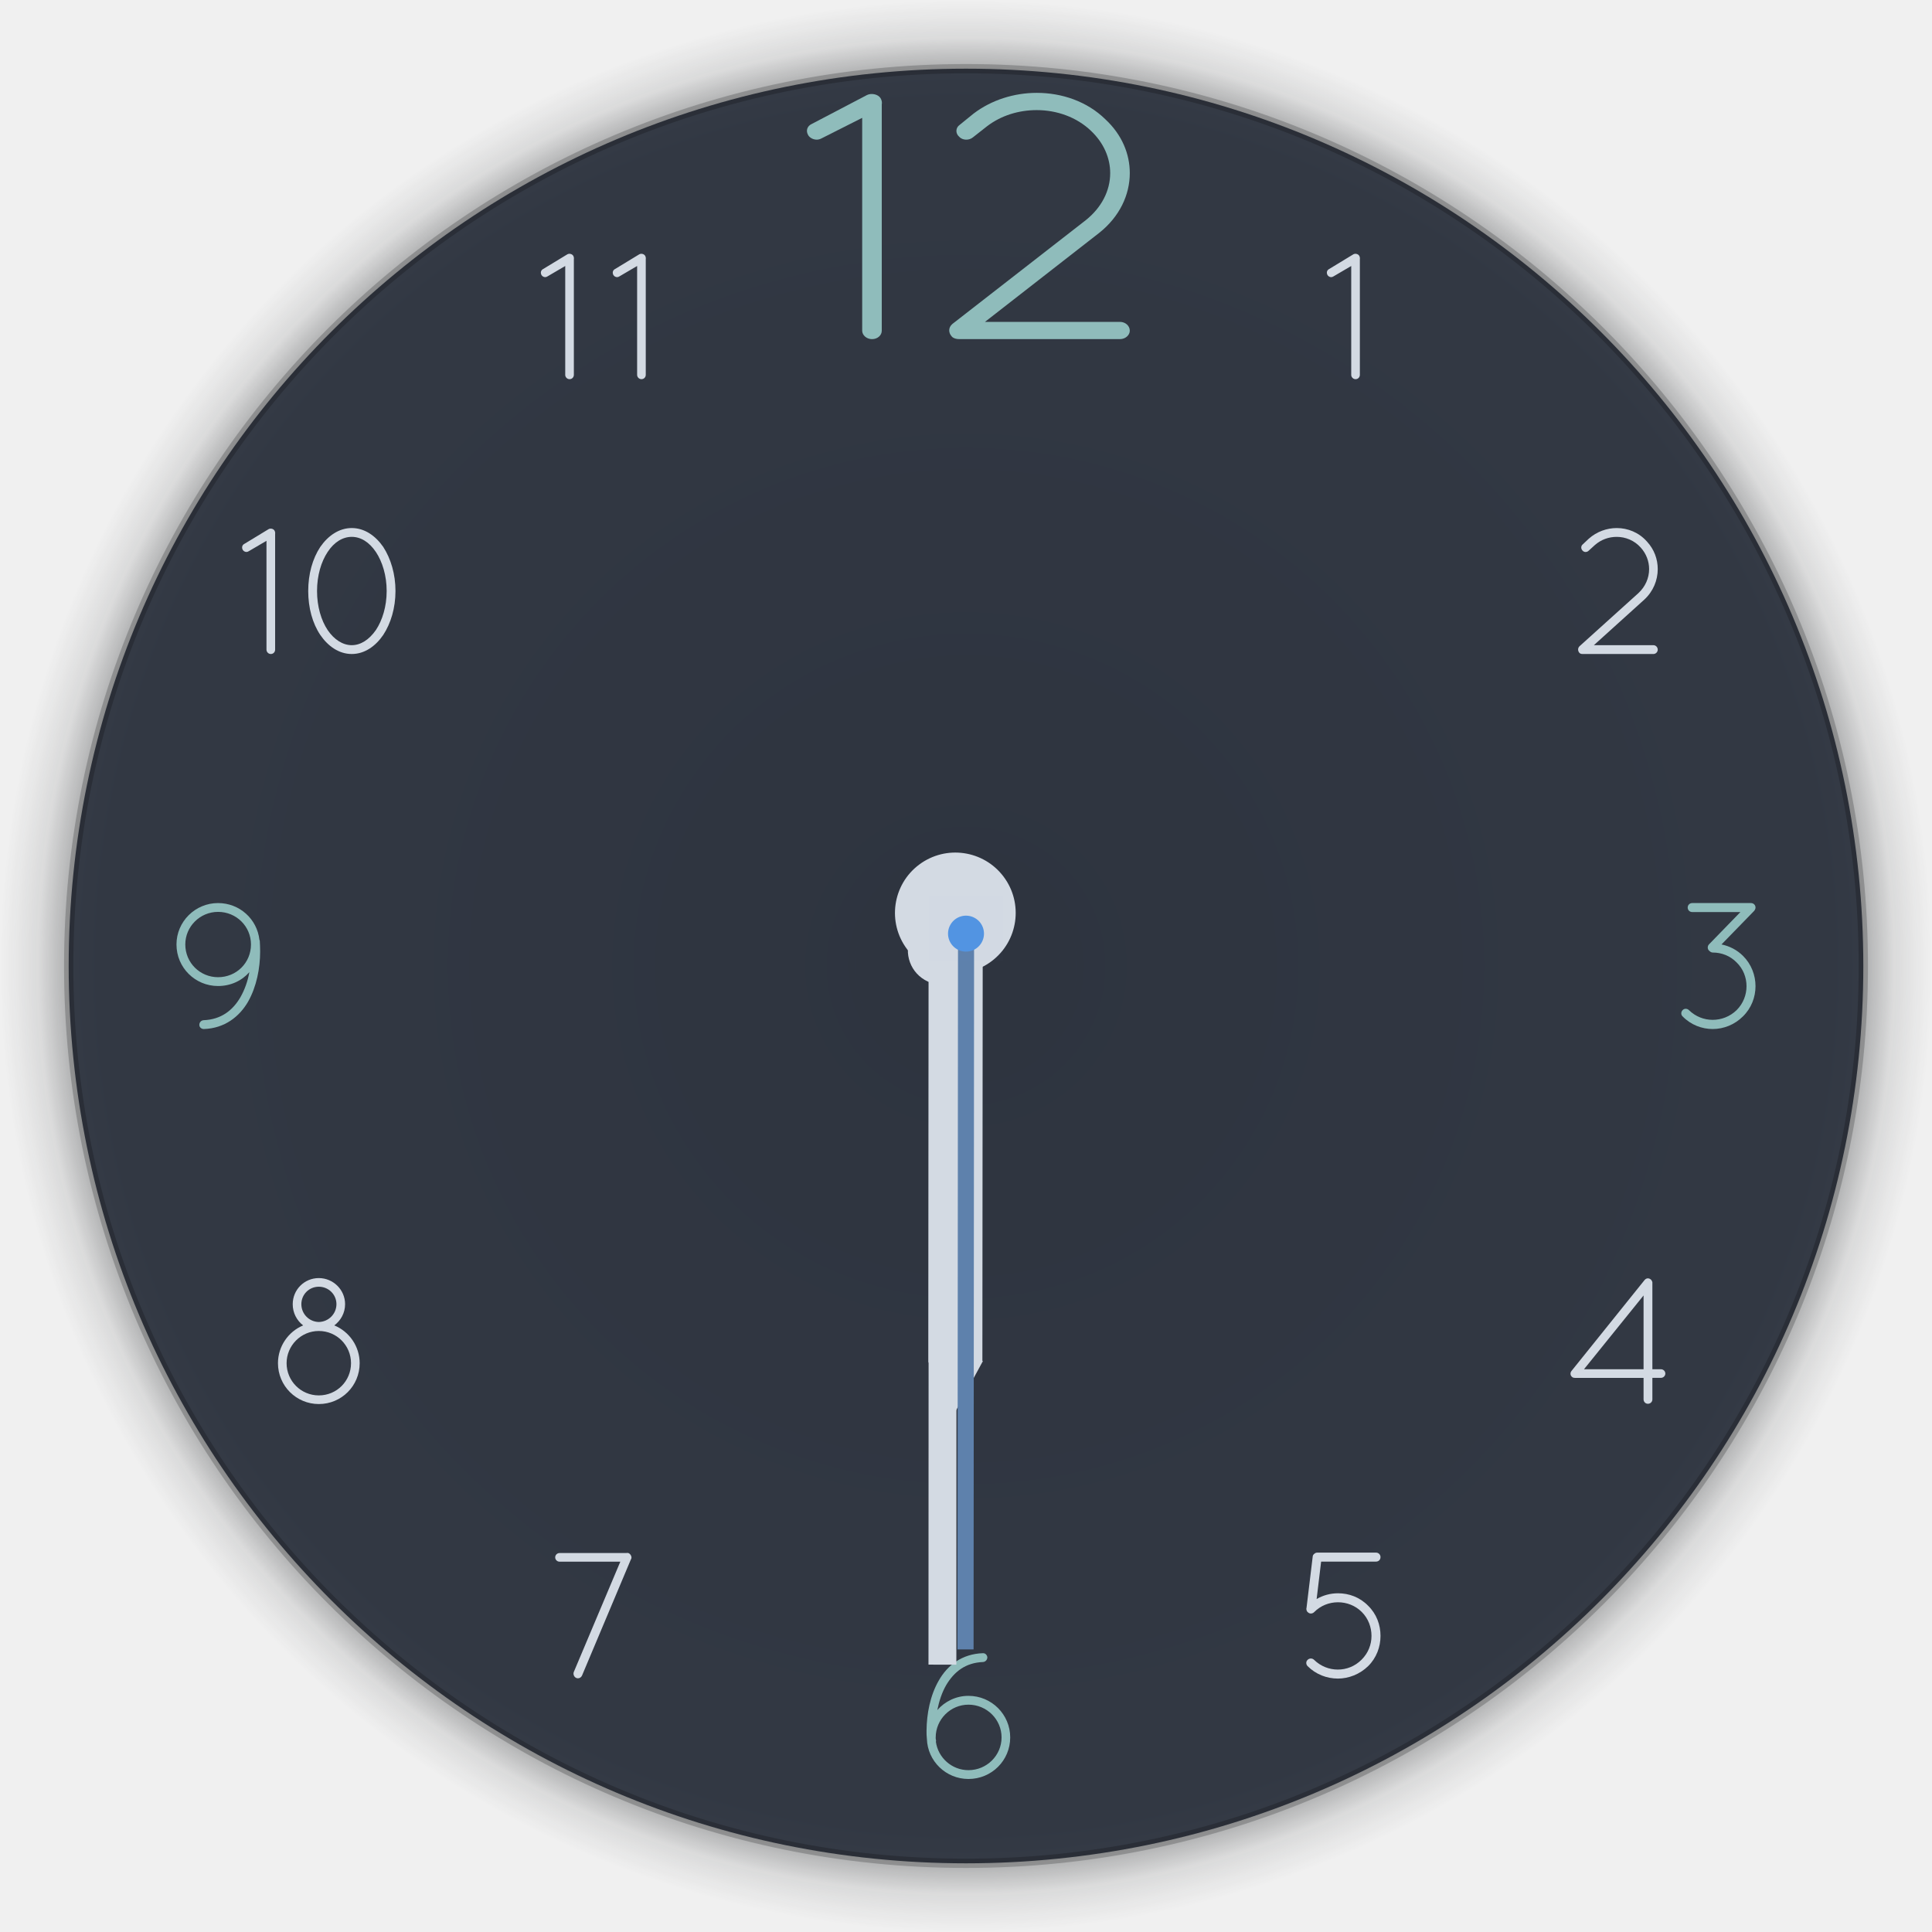
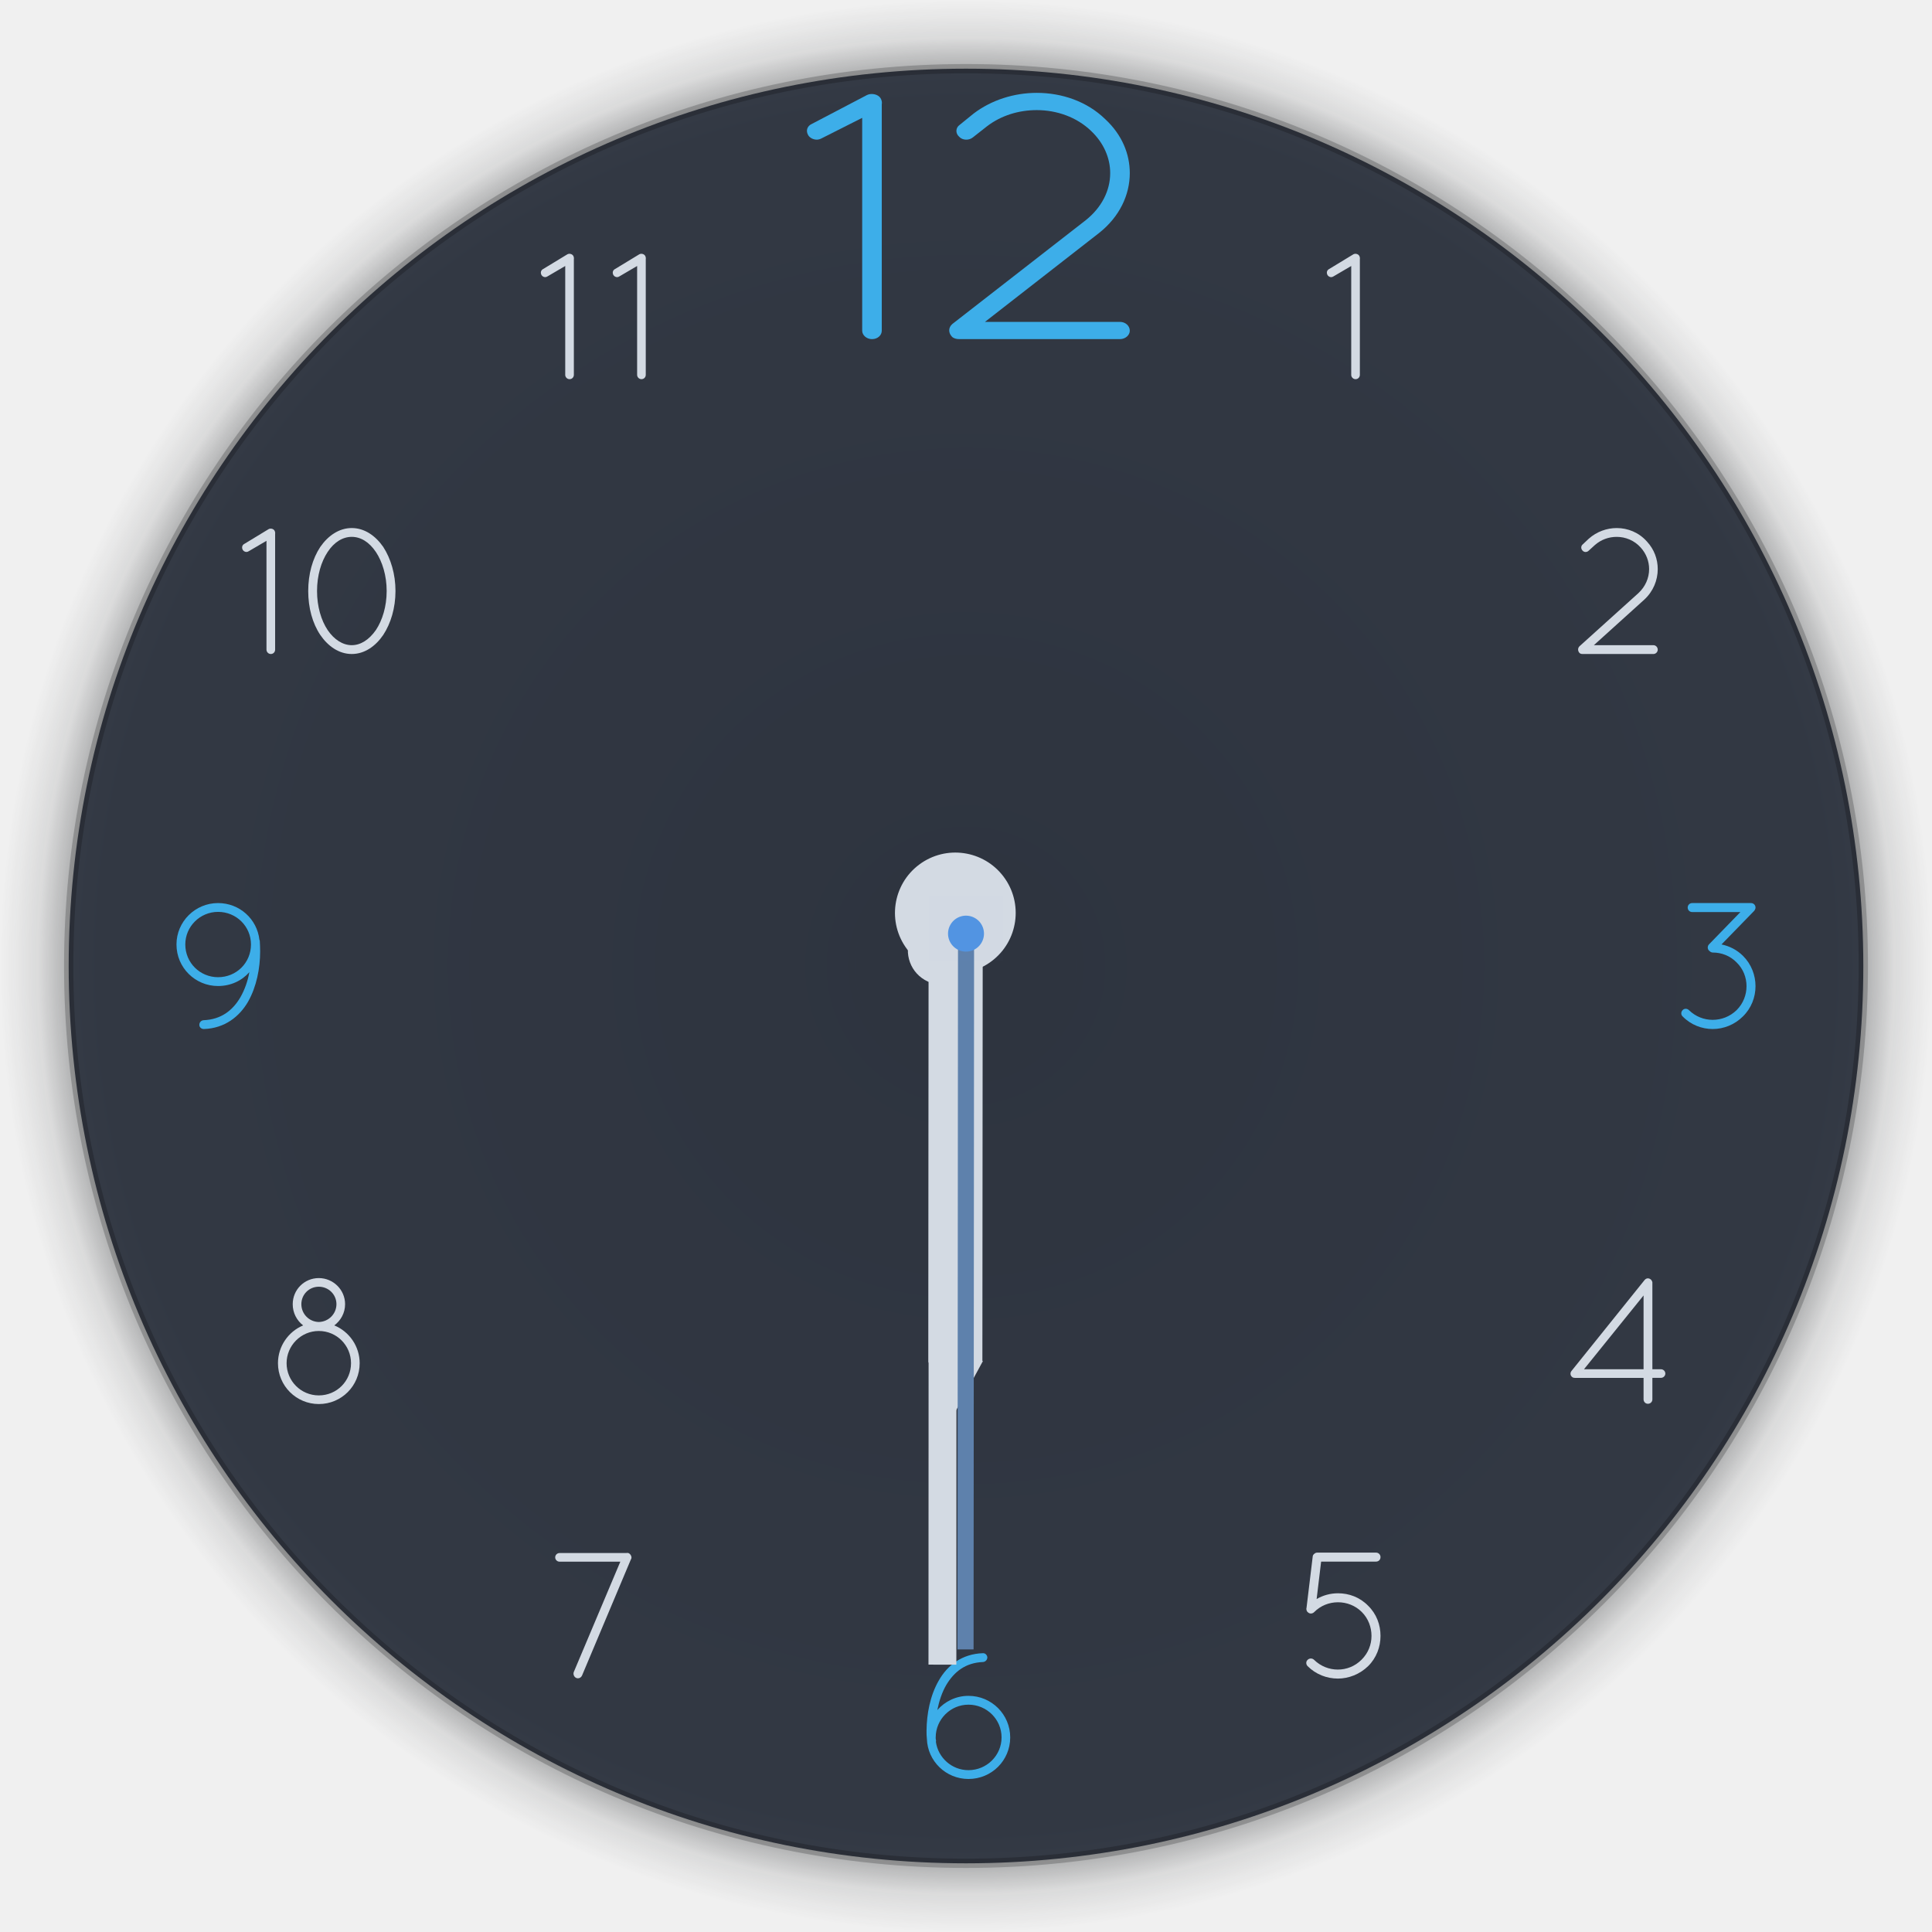
<svg xmlns="http://www.w3.org/2000/svg" xmlns:xlink="http://www.w3.org/1999/xlink" id="svg2" width="208" height="208" version="1">
  <defs id="defs5">
    <linearGradient id="linearGradient4011">
      <stop id="stop4013" offset="0" style="stop-color:#232629;stop-opacity:1" />
      <stop id="stop4019" offset=".9" style="stop-color:#232629;stop-opacity:0.523" />
      <stop id="stop4021" offset=".96" style="stop-color:#232629;stop-opacity:0.107" />
      <stop id="stop4015" offset="1" style="stop-color:#232629;stop-opacity:0" />
    </linearGradient>
    <radialGradient id="radialGradient4671" cx="1255.872" cy="382.729" r="96.606" fx="1255.872" fy="382.729" gradientTransform="matrix(1.076543,0,0,1.076543,-1252,-312.0245)" gradientUnits="userSpaceOnUse" xlink:href="#linearGradient4011" />
  </defs>
  <g id="ClockFace" transform="translate(4,4)">
    <circle id="path4329" cx="100" cy="100" r="104" style="fill:url(#radialGradient4671);fill-opacity:1;stroke:none" />
    <path style="opacity:0.95;fill:#2e3440;fill-opacity:1;stroke:none" d="M 104,7.395 A 96.606,96.606 0 0 0 7.395,104 96.606,96.606 0 0 0 104,200.605 96.606,96.606 0 0 0 200.605,104 96.606,96.606 0 0 0 104,7.395 Z" transform="translate(-4,-4)" id="path5099" />
    <circle id="path5627" cx="100.001" cy="99.999" r="96.606" style="fill:none;stroke:#000000;stroke-opacity:0.2" />
    <g id="g4372" style="opacity:1;fill:#ffffff;fill-opacity:1">
      <path id="path4338" d="m 166.027,66.274 c 0.077,0.097 0.213,0.136 0.349,0.136 h 0.077 7.555 c 0.252,0 0.465,-0.213 0.465,-0.465 0,-0.271 -0.213,-0.484 -0.465,-0.484 h -6.412 l 5.424,-4.901 c 0.969,-0.891 1.453,-2.092 1.453,-3.293 0,-1.046 -0.368,-2.112 -1.162,-2.964 -0.872,-0.988 -2.073,-1.453 -3.255,-1.453 -1.066,0 -2.15,0.387 -3.003,1.143 l -0.659,0.62 c -0.194,0.155 -0.213,0.465 -0.019,0.659 0.155,0.194 0.465,0.213 0.659,0.019 l 0.659,-0.601 c 0.678,-0.601 1.511,-0.891 2.364,-0.891 0.949,0 1.899,0.387 2.577,1.143 0.601,0.659 0.911,1.492 0.911,2.325 0,0.969 -0.407,1.899 -1.162,2.596 l -6.335,5.715 c -0.194,0.194 -0.194,0.484 -0.019,0.697 z" style="font-style:normal;font-variant:normal;font-weight:normal;font-stretch:normal;font-size:medium;line-height:125%;font-family:Quicksand;-inkscape-font-specification:'Quicksand, Normal';text-align:start;letter-spacing:0px;word-spacing:0px;writing-mode:lr-tb;text-anchor:start;opacity:1;fill:#d3dae3;fill-opacity:1;stroke:none;stroke-width:1px;stroke-linecap:butt;stroke-linejoin:miter;stroke-opacity:1" />
-       <path id="path4340" d="m 184.942,93.921 c 0.039,-0.058 0.058,-0.136 0.058,-0.213 0,-0.271 -0.213,-0.484 -0.484,-0.484 h -6.335 c -0.271,0 -0.484,0.213 -0.484,0.484 0,0.271 0.213,0.484 0.484,0.484 h 5.192 l -3.371,3.468 c -0.194,0.194 -0.194,0.504 0,0.697 0,0 0.019,0 0.019,0 0.097,0.116 0.232,0.194 0.387,0.194 0.93,0 1.86,0.349 2.557,1.066 0.717,0.697 1.066,1.627 1.066,2.557 0,0.93 -0.349,1.86 -1.066,2.577 -0.717,0.697 -1.647,1.046 -2.577,1.046 -0.93,0 -1.84,-0.349 -2.557,-1.046 -0.194,-0.194 -0.504,-0.194 -0.678,0 -0.194,0.194 -0.194,0.504 0,0.678 0.891,0.911 2.073,1.356 3.235,1.356 0,0 0,0 0,0 1.182,0 2.363,-0.465 3.255,-1.356 0.911,-0.891 1.356,-2.073 1.356,-3.255 0,-1.182 -0.446,-2.364 -1.337,-3.255 -0.659,-0.659 -1.472,-1.066 -2.325,-1.24 l 3.507,-3.603 c 0.039,-0.039 0.077,-0.097 0.097,-0.155 z" style="font-style:normal;font-variant:normal;font-weight:normal;font-stretch:normal;font-size:medium;line-height:125%;font-family:Quicksand;-inkscape-font-specification:'Quicksand, Normal';text-align:start;letter-spacing:0px;word-spacing:0px;writing-mode:lr-tb;text-anchor:start;opacity:1;fill:#8fbcbb;fill-opacity:1;stroke:none;stroke-width:1px;stroke-linecap:butt;stroke-linejoin:miter;stroke-opacity:1" />
+       <path id="path4340" d="m 184.942,93.921 c 0.039,-0.058 0.058,-0.136 0.058,-0.213 0,-0.271 -0.213,-0.484 -0.484,-0.484 h -6.335 c -0.271,0 -0.484,0.213 -0.484,0.484 0,0.271 0.213,0.484 0.484,0.484 h 5.192 l -3.371,3.468 c -0.194,0.194 -0.194,0.504 0,0.697 0,0 0.019,0 0.019,0 0.097,0.116 0.232,0.194 0.387,0.194 0.93,0 1.86,0.349 2.557,1.066 0.717,0.697 1.066,1.627 1.066,2.557 0,0.93 -0.349,1.86 -1.066,2.577 -0.717,0.697 -1.647,1.046 -2.577,1.046 -0.93,0 -1.84,-0.349 -2.557,-1.046 -0.194,-0.194 -0.504,-0.194 -0.678,0 -0.194,0.194 -0.194,0.504 0,0.678 0.891,0.911 2.073,1.356 3.235,1.356 0,0 0,0 0,0 1.182,0 2.363,-0.465 3.255,-1.356 0.911,-0.891 1.356,-2.073 1.356,-3.255 0,-1.182 -0.446,-2.364 -1.337,-3.255 -0.659,-0.659 -1.472,-1.066 -2.325,-1.24 l 3.507,-3.603 c 0.039,-0.039 0.077,-0.097 0.097,-0.155 z" style="font-style:normal;font-variant:normal;font-weight:normal;font-stretch:normal;font-size:medium;line-height:125%;font-family:Quicksand;-inkscape-font-specification:'Quicksand, Normal';text-align:start;letter-spacing:0px;word-spacing:0px;writing-mode:lr-tb;text-anchor:start;opacity:1;fill:#3daee9;fill-opacity:1;stroke:none;stroke-width:1px;stroke-linecap:butt;stroke-linejoin:miter;stroke-opacity:1" />
      <path id="path4342" d="m 172.947,146.667 c 0,0.252 0.213,0.465 0.465,0.465 0.271,0 0.484,-0.213 0.484,-0.465 v -2.325 h 0.911 c 0.271,0 0.484,-0.213 0.484,-0.465 0,-0.252 -0.213,-0.465 -0.484,-0.465 h -0.911 v -9.299 -0.058 c 0,-0.019 -0.019,-0.039 -0.019,-0.077 -0.039,-0.077 -0.077,-0.174 -0.155,-0.232 -0.213,-0.174 -0.484,-0.155 -0.659,0.058 l -0.019,0.019 -7.846,9.764 c -0.174,0.194 -0.155,0.504 0.058,0.659 0.077,0.077 0.194,0.097 0.291,0.097 h 0.039 0.019 7.342 v 2.325 z m -6.412,-3.255 6.412,-7.943 v 7.943 z" style="font-style:normal;font-variant:normal;font-weight:normal;font-stretch:normal;font-size:medium;line-height:125%;font-family:Quicksand;-inkscape-font-specification:'Quicksand, Normal';text-align:start;letter-spacing:0px;word-spacing:0px;writing-mode:lr-tb;text-anchor:start;opacity:1;fill:#d3dae3;fill-opacity:1;stroke:none;stroke-width:1px;stroke-linecap:butt;stroke-linejoin:miter;stroke-opacity:1" />
      <path id="path4344" d="m 140.034,176.717 c 1.162,0 2.363,-0.465 3.255,-1.337 0.911,-0.891 1.337,-2.092 1.337,-3.255 0,-1.201 -0.426,-2.364 -1.337,-3.255 -0.891,-0.911 -2.054,-1.337 -3.235,-1.337 -0.814,0 -1.608,0.213 -2.305,0.62 l 0.484,-4.03 h 5.909 c 0.271,0 0.484,-0.194 0.484,-0.484 0,-0.271 -0.213,-0.484 -0.484,-0.484 h -6.316 c -0.116,0 -0.232,0.039 -0.31,0.116 -0.116,0.077 -0.194,0.194 -0.194,0.349 l -0.659,5.463 c 0,0.039 -0.019,0.077 -0.019,0.097 0,0.058 0,0.116 0.019,0.155 0,0.019 0,0.039 0.019,0.058 v 0.019 c 0.019,0.058 0.058,0.116 0.116,0.155 0.174,0.194 0.484,0.194 0.678,0 0.717,-0.717 1.627,-1.066 2.577,-1.066 0.93,0 1.86,0.349 2.557,1.046 0.697,0.697 1.046,1.627 1.046,2.577 0,0.93 -0.349,1.84 -1.066,2.557 -0.717,0.717 -1.627,1.066 -2.557,1.066 -0.93,0 -1.84,-0.349 -2.557,-1.046 -0.194,-0.194 -0.504,-0.194 -0.697,0 -0.194,0.174 -0.194,0.484 0,0.678 0.891,0.891 2.073,1.337 3.255,1.337 z" style="font-style:normal;font-variant:normal;font-weight:normal;font-stretch:normal;font-size:medium;line-height:125%;font-family:Quicksand;-inkscape-font-specification:'Quicksand, Normal';text-align:start;letter-spacing:0px;word-spacing:0px;writing-mode:lr-tb;text-anchor:start;opacity:1;fill:#d3dae3;fill-opacity:1;stroke:none;stroke-width:1px;stroke-linecap:butt;stroke-linejoin:miter;stroke-opacity:1" />
-       <path id="path4346" d="m 95.75,182.315 c 0,0.31 0,0.601 0.039,0.891 0.077,2.402 2.054,4.32 4.475,4.32 2.499,0 4.495,-1.995 4.495,-4.475 0,-2.46 -1.995,-4.475 -4.495,-4.475 -1.337,0 -2.538,0.601 -3.352,1.53 0.194,-0.969 0.504,-1.918 0.969,-2.712 0.852,-1.414 2.054,-2.383 3.952,-2.46 0.252,-0.019 0.465,-0.232 0.465,-0.504 -0.019,-0.252 -0.232,-0.465 -0.484,-0.446 -2.247,0.077 -3.816,1.298 -4.746,2.945 -0.93,1.608 -1.298,3.584 -1.317,5.386 z m 0.988,0.736 c 0,-1.937 1.589,-3.526 3.526,-3.526 1.976,0 3.565,1.589 3.565,3.526 0,1.937 -1.589,3.526 -3.565,3.526 -1.782,0 -3.274,-1.337 -3.507,-3.061 0.019,-0.039 0.019,-0.078 0.019,-0.136 -0.019,-0.078 -0.039,-0.155 -0.039,-0.252 v -0.077 z" style="font-style:normal;font-variant:normal;font-weight:normal;font-stretch:normal;font-size:medium;line-height:125%;font-family:Quicksand;-inkscape-font-specification:'Quicksand, Normal';text-align:start;letter-spacing:0px;word-spacing:0px;writing-mode:lr-tb;text-anchor:start;opacity:1;fill:#8fbcbb;fill-opacity:1;stroke:none;stroke-width:1px;stroke-linecap:butt;stroke-linejoin:miter;stroke-opacity:1" />
+       <path id="path4346" d="m 95.75,182.315 c 0,0.31 0,0.601 0.039,0.891 0.077,2.402 2.054,4.32 4.475,4.32 2.499,0 4.495,-1.995 4.495,-4.475 0,-2.46 -1.995,-4.475 -4.495,-4.475 -1.337,0 -2.538,0.601 -3.352,1.53 0.194,-0.969 0.504,-1.918 0.969,-2.712 0.852,-1.414 2.054,-2.383 3.952,-2.46 0.252,-0.019 0.465,-0.232 0.465,-0.504 -0.019,-0.252 -0.232,-0.465 -0.484,-0.446 -2.247,0.077 -3.816,1.298 -4.746,2.945 -0.93,1.608 -1.298,3.584 -1.317,5.386 z m 0.988,0.736 c 0,-1.937 1.589,-3.526 3.526,-3.526 1.976,0 3.565,1.589 3.565,3.526 0,1.937 -1.589,3.526 -3.565,3.526 -1.782,0 -3.274,-1.337 -3.507,-3.061 0.019,-0.039 0.019,-0.078 0.019,-0.136 -0.019,-0.078 -0.039,-0.155 -0.039,-0.252 v -0.077 z" style="font-style:normal;font-variant:normal;font-weight:normal;font-stretch:normal;font-size:medium;line-height:125%;font-family:Quicksand;-inkscape-font-specification:'Quicksand, Normal';text-align:start;letter-spacing:0px;word-spacing:0px;writing-mode:lr-tb;text-anchor:start;opacity:1;fill:#3daee9;fill-opacity:1;stroke:none;stroke-width:1px;stroke-linecap:butt;stroke-linejoin:miter;stroke-opacity:1" />
      <path id="path4348" d="m 58.039,176.646 c 0.077,0.039 0.116,0.039 0.194,0.039 0.174,0 0.349,-0.116 0.426,-0.291 l 5.25,-12.476 c 0.058,-0.077 0.077,-0.155 0.077,-0.252 0,-0.058 -0.019,-0.097 -0.039,-0.155 -0.039,-0.116 -0.136,-0.232 -0.252,-0.291 -0.097,-0.039 -0.194,-0.039 -0.291,-0.019 H 56.237 c -0.252,0 -0.465,0.213 -0.465,0.465 0,0.252 0.213,0.465 0.465,0.465 h 6.548 l -5.018,11.895 c -0.077,0.233 0.039,0.523 0.271,0.62 z" style="font-style:normal;font-variant:normal;font-weight:normal;font-stretch:normal;font-size:medium;line-height:125%;font-family:Quicksand;-inkscape-font-specification:'Quicksand, Normal';text-align:start;letter-spacing:0px;word-spacing:0px;writing-mode:lr-tb;text-anchor:start;opacity:1;fill:#d3dae3;fill-opacity:1;stroke:none;stroke-width:1px;stroke-linecap:butt;stroke-linejoin:miter;stroke-opacity:1" />
      <path id="path4350" d="m 27.514,136.408 c 0,0.949 0.446,1.763 1.124,2.286 -1.589,0.659 -2.712,2.247 -2.712,4.068 0,2.441 1.976,4.398 4.398,4.398 2.441,0 4.398,-1.957 4.398,-4.398 0,-1.821 -1.124,-3.41 -2.732,-4.068 0.697,-0.523 1.162,-1.337 1.162,-2.286 0,-1.55 -1.279,-2.809 -2.828,-2.809 -1.569,0 -2.809,1.259 -2.809,2.809 z m -0.659,6.354 c 0,-1.899 1.55,-3.468 3.468,-3.468 1.937,0 3.468,1.569 3.468,3.468 0,1.918 -1.53,3.468 -3.468,3.468 -1.918,0 -3.468,-1.55 -3.468,-3.468 z m 1.589,-6.354 c 0,-1.046 0.833,-1.879 1.879,-1.879 1.046,0 1.899,0.833 1.899,1.879 0,1.046 -0.852,1.899 -1.899,1.918 -1.046,-0.019 -1.879,-0.872 -1.879,-1.918 z" style="font-style:normal;font-variant:normal;font-weight:normal;font-stretch:normal;font-size:medium;line-height:125%;font-family:Quicksand;-inkscape-font-specification:'Quicksand, Normal';text-align:start;letter-spacing:0px;word-spacing:0px;writing-mode:lr-tb;text-anchor:start;opacity:1;fill:#d3dae3;fill-opacity:1;stroke:none;stroke-width:1px;stroke-linecap:butt;stroke-linejoin:miter;stroke-opacity:1" />
-       <path id="path4352" d="m 15,97.68 c 0,2.499 2.015,4.475 4.475,4.475 1.356,0 2.557,-0.562 3.371,-1.492 -0.174,0.969 -0.504,1.899 -0.969,2.712 -0.833,1.414 -2.073,2.383 -3.952,2.46 -0.271,0.019 -0.465,0.232 -0.465,0.504 0,0.252 0.213,0.446 0.484,0.446 h 0.019 c 2.228,-0.077 3.816,-1.337 4.746,-2.945 0.911,-1.608 1.298,-3.603 1.298,-5.405 0,-0.407 -0.019,-0.794 -0.039,-1.162 -0.019,-0.039 -0.019,-0.058 -0.039,-0.097 -0.252,-2.228 -2.131,-3.952 -4.456,-3.952 C 17.015,93.224 15,95.219 15,97.68 Z m 4.475,3.526 c -1.937,0 -3.526,-1.55 -3.526,-3.526 0,-1.937 1.589,-3.507 3.526,-3.507 1.976,0 3.545,1.569 3.545,3.507 0,1.976 -1.569,3.526 -3.545,3.526 z" style="font-style:normal;font-variant:normal;font-weight:normal;font-stretch:normal;font-size:medium;line-height:125%;font-family:Quicksand;-inkscape-font-specification:'Quicksand, Normal';text-align:start;letter-spacing:0px;word-spacing:0px;writing-mode:lr-tb;text-anchor:start;opacity:1;fill:#8fbcbb;fill-opacity:1;stroke:none;stroke-width:1px;stroke-linecap:butt;stroke-linejoin:miter;stroke-opacity:1" />
+       <path id="path4352" d="m 15,97.68 c 0,2.499 2.015,4.475 4.475,4.475 1.356,0 2.557,-0.562 3.371,-1.492 -0.174,0.969 -0.504,1.899 -0.969,2.712 -0.833,1.414 -2.073,2.383 -3.952,2.46 -0.271,0.019 -0.465,0.232 -0.465,0.504 0,0.252 0.213,0.446 0.484,0.446 h 0.019 c 2.228,-0.077 3.816,-1.337 4.746,-2.945 0.911,-1.608 1.298,-3.603 1.298,-5.405 0,-0.407 -0.019,-0.794 -0.039,-1.162 -0.019,-0.039 -0.019,-0.058 -0.039,-0.097 -0.252,-2.228 -2.131,-3.952 -4.456,-3.952 C 17.015,93.224 15,95.219 15,97.68 Z m 4.475,3.526 c -1.937,0 -3.526,-1.55 -3.526,-3.526 0,-1.937 1.589,-3.507 3.526,-3.507 1.976,0 3.545,1.569 3.545,3.507 0,1.976 -1.569,3.526 -3.545,3.526 z" style="font-style:normal;font-variant:normal;font-weight:normal;font-stretch:normal;font-size:medium;line-height:125%;font-family:Quicksand;-inkscape-font-specification:'Quicksand, Normal';text-align:start;letter-spacing:0px;word-spacing:0px;writing-mode:lr-tb;text-anchor:start;opacity:1;fill:#3daee9;fill-opacity:1;stroke:none;stroke-width:1px;stroke-linecap:butt;stroke-linejoin:miter;stroke-opacity:1" />
      <path id="path4354" d="m 24.69,65.945 c 0,0.252 0.213,0.465 0.465,0.465 0.271,0 0.465,-0.213 0.465,-0.465 V 53.488 c 0.019,-0.116 0,-0.232 -0.058,-0.349 -0.116,-0.213 -0.426,-0.291 -0.639,-0.174 L 22.307,54.554 c -0.232,0.116 -0.31,0.387 -0.174,0.639 0.077,0.136 0.232,0.232 0.407,0.232 0.077,0 0.174,-0.039 0.232,-0.077 l 1.918,-1.124 v 11.721 z" style="font-style:normal;font-variant:normal;font-weight:normal;font-stretch:normal;font-size:medium;line-height:125%;font-family:Quicksand;-inkscape-font-specification:'Quicksand, Normal';text-align:start;letter-spacing:0px;word-spacing:0px;writing-mode:lr-tb;text-anchor:start;opacity:1;fill:#d3dae3;fill-opacity:1;stroke:none;stroke-width:1px;stroke-linecap:butt;stroke-linejoin:miter;stroke-opacity:1" />
      <path id="path4356" d="m 30.481,64.356 c 0.833,1.22 2.015,2.054 3.39,2.054 1.375,0 2.557,-0.833 3.39,-2.054 0.814,-1.24 1.317,-2.906 1.317,-4.727 0,-1.821 -0.504,-3.487 -1.317,-4.746 -0.833,-1.201 -2.015,-2.034 -3.39,-2.034 -1.375,0 -2.557,0.833 -3.39,2.034 -0.833,1.259 -1.298,2.925 -1.298,4.746 0,1.821 0.465,3.487 1.298,4.727 z m 0.794,-8.931 c 0.697,-1.066 1.627,-1.627 2.596,-1.627 0,0 0,0 0,0 0.969,0 1.879,0.562 2.596,1.627 0.697,1.046 1.162,2.538 1.162,4.204 0,1.666 -0.465,3.158 -1.162,4.204 -0.717,1.027 -1.627,1.627 -2.596,1.627 -0.969,0 -1.899,-0.601 -2.596,-1.627 -0.697,-1.046 -1.143,-2.538 -1.143,-4.204 0,-1.666 0.446,-3.158 1.143,-4.204 z" style="font-style:normal;font-variant:normal;font-weight:normal;font-stretch:normal;font-size:medium;line-height:125%;font-family:Quicksand;-inkscape-font-specification:'Quicksand, Normal';text-align:start;letter-spacing:0px;word-spacing:0px;writing-mode:lr-tb;text-anchor:start;opacity:1;fill:#d3dae3;fill-opacity:1;stroke:none;stroke-width:1px;stroke-linecap:butt;stroke-linejoin:miter;stroke-opacity:1" />
      <path id="path4358" d="m 56.852,36.357 c 0,0.252 0.213,0.465 0.465,0.465 0.271,0 0.465,-0.213 0.465,-0.465 V 23.901 c 0.019,-0.116 0,-0.232 -0.058,-0.349 -0.116,-0.213 -0.426,-0.291 -0.639,-0.174 l -2.615,1.589 c -0.232,0.116 -0.31,0.387 -0.174,0.639 0.077,0.136 0.232,0.232 0.407,0.232 0.077,0 0.174,-0.039 0.232,-0.077 l 1.918,-1.124 v 11.721 z" style="font-style:normal;font-variant:normal;font-weight:normal;font-stretch:normal;font-size:medium;line-height:125%;font-family:Quicksand;-inkscape-font-specification:'Quicksand, Normal';text-align:start;letter-spacing:0px;word-spacing:0px;writing-mode:lr-tb;text-anchor:start;opacity:1;fill:#d3dae3;fill-opacity:1;stroke:none;stroke-width:1px;stroke-linecap:butt;stroke-linejoin:miter;stroke-opacity:1" />
      <path id="path4360" d="m 64.593,36.357 c 0,0.252 0.213,0.465 0.465,0.465 0.271,0 0.465,-0.213 0.465,-0.465 V 23.901 c 0.019,-0.116 0,-0.232 -0.058,-0.349 -0.116,-0.213 -0.426,-0.291 -0.639,-0.174 l -2.615,1.589 c -0.232,0.116 -0.31,0.387 -0.174,0.639 0.077,0.136 0.232,0.232 0.407,0.232 0.077,0 0.174,-0.039 0.232,-0.077 l 1.918,-1.124 v 11.721 z" style="font-style:normal;font-variant:normal;font-weight:normal;font-stretch:normal;font-size:medium;line-height:125%;font-family:Quicksand;-inkscape-font-specification:'Quicksand, Normal';text-align:start;letter-spacing:0px;word-spacing:0px;writing-mode:lr-tb;text-anchor:start;opacity:1;fill:#d3dae3;fill-opacity:1;stroke:none;stroke-width:1px;stroke-linecap:butt;stroke-linejoin:miter;stroke-opacity:1" />
-       <path id="path4362" d="m 88.824,31.602 c 0,0.492 0.483,0.909 1.054,0.909 0.615,0 1.054,-0.417 1.054,-0.909 V 7.248 c 0.044,-0.227 0,-0.454 -0.132,-0.682 -0.264,-0.417 -0.966,-0.568 -1.449,-0.341 l -5.929,3.106 c -0.527,0.227 -0.703,0.757 -0.395,1.25 0.176,0.265 0.527,0.454 0.922,0.454 0.176,0 0.395,-0.076 0.527,-0.152 L 88.824,8.688 V 31.601 Z" style="font-style:normal;font-variant:normal;font-weight:normal;font-stretch:normal;font-size:medium;line-height:125%;font-family:Quicksand;-inkscape-font-specification:'Quicksand, Normal';text-align:start;letter-spacing:0px;word-spacing:0px;writing-mode:lr-tb;text-anchor:start;opacity:1;fill:#8fbcbb;fill-opacity:1;stroke:none;stroke-width:2.105px;stroke-linecap:butt;stroke-linejoin:miter;stroke-opacity:1" />
-       <path id="path4364" d="m 98.484,32.245 c 0.176,0.189 0.483,0.265 0.791,0.265 h 0.176 17.129 c 0.571,0 1.054,-0.417 1.054,-0.909 0,-0.53 -0.483,-0.947 -1.054,-0.947 h -14.538 l 12.298,-9.582 c 2.196,-1.742 3.294,-4.09 3.294,-6.439 0,-2.045 -0.834,-4.128 -2.635,-5.795 -1.976,-1.932 -4.699,-2.841 -7.379,-2.841 -2.416,0 -4.875,0.757 -6.808,2.235 l -1.493,1.212 c -0.439,0.303 -0.483,0.909 -0.044,1.288 0.351,0.379 1.054,0.417 1.493,0.038 l 1.493,-1.174 c 1.537,-1.174 3.426,-1.742 5.358,-1.742 2.152,0 4.304,0.757 5.841,2.235 1.362,1.288 2.064,2.916 2.064,4.545 0,1.894 -0.922,3.712 -2.635,5.075 L 98.528,30.882 c -0.439,0.379 -0.439,0.947 -0.044,1.363 z" style="font-style:normal;font-variant:normal;font-weight:normal;font-stretch:normal;font-size:medium;line-height:125%;font-family:Quicksand;-inkscape-font-specification:'Quicksand, Normal';text-align:start;letter-spacing:0px;word-spacing:0px;writing-mode:lr-tb;text-anchor:start;opacity:1;fill:#8fbcbb;fill-opacity:1;stroke:none;stroke-width:2.105px;stroke-linecap:butt;stroke-linejoin:miter;stroke-opacity:1" />
+       <path id="path4362" d="m 88.824,31.602 c 0,0.492 0.483,0.909 1.054,0.909 0.615,0 1.054,-0.417 1.054,-0.909 V 7.248 c 0.044,-0.227 0,-0.454 -0.132,-0.682 -0.264,-0.417 -0.966,-0.568 -1.449,-0.341 l -5.929,3.106 c -0.527,0.227 -0.703,0.757 -0.395,1.25 0.176,0.265 0.527,0.454 0.922,0.454 0.176,0 0.395,-0.076 0.527,-0.152 L 88.824,8.688 V 31.601 Z" style="font-style:normal;font-variant:normal;font-weight:normal;font-stretch:normal;font-size:medium;line-height:125%;font-family:Quicksand;-inkscape-font-specification:'Quicksand, Normal';text-align:start;letter-spacing:0px;word-spacing:0px;writing-mode:lr-tb;text-anchor:start;opacity:1;fill:#3daee9;fill-opacity:1;stroke:none;stroke-width:2.105px;stroke-linecap:butt;stroke-linejoin:miter;stroke-opacity:1" />
+       <path id="path4364" d="m 98.484,32.245 c 0.176,0.189 0.483,0.265 0.791,0.265 h 0.176 17.129 c 0.571,0 1.054,-0.417 1.054,-0.909 0,-0.53 -0.483,-0.947 -1.054,-0.947 h -14.538 l 12.298,-9.582 c 2.196,-1.742 3.294,-4.09 3.294,-6.439 0,-2.045 -0.834,-4.128 -2.635,-5.795 -1.976,-1.932 -4.699,-2.841 -7.379,-2.841 -2.416,0 -4.875,0.757 -6.808,2.235 l -1.493,1.212 c -0.439,0.303 -0.483,0.909 -0.044,1.288 0.351,0.379 1.054,0.417 1.493,0.038 l 1.493,-1.174 c 1.537,-1.174 3.426,-1.742 5.358,-1.742 2.152,0 4.304,0.757 5.841,2.235 1.362,1.288 2.064,2.916 2.064,4.545 0,1.894 -0.922,3.712 -2.635,5.075 L 98.528,30.882 c -0.439,0.379 -0.439,0.947 -0.044,1.363 z" style="font-style:normal;font-variant:normal;font-weight:normal;font-stretch:normal;font-size:medium;line-height:125%;font-family:Quicksand;-inkscape-font-specification:'Quicksand, Normal';text-align:start;letter-spacing:0px;word-spacing:0px;writing-mode:lr-tb;text-anchor:start;opacity:1;fill:#3daee9;fill-opacity:1;stroke:none;stroke-width:2.105px;stroke-linecap:butt;stroke-linejoin:miter;stroke-opacity:1" />
      <path id="path4336" d="m 141.473,36.357 c 0,0.252 0.213,0.465 0.465,0.465 0.271,0 0.465,-0.213 0.465,-0.465 V 23.901 c 0.019,-0.116 0,-0.232 -0.058,-0.349 -0.116,-0.213 -0.426,-0.291 -0.639,-0.174 l -2.615,1.589 c -0.232,0.116 -0.31,0.387 -0.174,0.639 0.077,0.136 0.232,0.232 0.407,0.232 0.077,0 0.174,-0.039 0.232,-0.077 l 1.918,-1.124 v 11.721 z" style="font-style:normal;font-variant:normal;font-weight:normal;font-stretch:normal;font-size:medium;line-height:125%;font-family:Quicksand;-inkscape-font-specification:'Quicksand, Normal';text-align:start;letter-spacing:0px;word-spacing:0px;writing-mode:lr-tb;text-anchor:start;opacity:1;fill:#d3dae3;fill-opacity:1;stroke:none;stroke-width:1px;stroke-linecap:butt;stroke-linejoin:miter;stroke-opacity:1" />
    </g>
  </g>
  <g id="HourHand" transform="rotate(-126.8709,439.4271,568.3995)">
    <rect id="rect4673" width="18" height="64" x="33" y="91" transform="rotate(126.8709,409.4297,584.4686)" style="opacity:0.001;fill:#000000;fill-opacity:1;stroke:none" />
    <path id="rect5450" d="m 980.523,549.887 -5.955,-0.742 2.521,5.509 0.036,-0.051 34.481,25.905 3.422,-4.698 -34.481,-25.905 z" style="fill:#d3dae3;fill-opacity:1;stroke:none" />
    <circle id="path5455-2" cx="1771.396" cy="382.032" r="6.499" transform="translate(-753.9339,199.1847)" style="fill:#d3dae3;fill-opacity:1;stroke:none" />
  </g>
  <g id="MinuteHand" transform="rotate(120.2186,697.1023,78.50596)" style="fill:#717171;fill-opacity:1">
    <rect id="rect4675" width="12" height="85" x="64" y="94" transform="rotate(-120.2186,682.0438,68.31852)" style="opacity:0.001;fill:#000000;fill-opacity:1;stroke:none" />
    <path id="rect5459" d="m 588.165,1012.615 75.736,7e-4 v 3 l -75.736,-7e-4 z" transform="rotate(-30.2)" style="fill:#d3dae3;fill-opacity:1;stroke:none" />
    <circle id="path5457" cx="1771.396" cy="382.032" r="6.499" transform="matrix(0.5647512,0,0,0.5647512,17.10373,365.5042)" style="fill:#d3dae3;fill-opacity:1;stroke:none" />
  </g>
  <g id="SecondHand" transform="rotate(120.0409,699.3549,77.41656)" style="fill:#e74c3c;fill-opacity:1">
    <rect id="rect6212" width="77.736" height="1.732" x="589.8" y="1011.19" transform="rotate(-30)" style="fill:#5e81ac;fill-opacity:1;stroke:none" />
    <rect id="rect4677" width="8" height="7" x="106" y="96" transform="rotate(-120.0409,702.5001,78.91185)" style="opacity:0.01;fill:#5294e2;fill-opacity:1;stroke:none" />
    <path id="path6214" d="m 1777.896,382.032 c 0,3.59 -2.91,6.499 -6.499,6.499 -3.59,0 -6.5,-2.91 -6.5,-6.499 0,-3.59 2.91,-6.499 6.5,-6.499 3.59,0 6.499,2.91 6.499,6.499 z" transform="matrix(0.2978345,0,0,0.2978345,489.8134,467.4493)" style="fill:#5294e2;fill-opacity:1;stroke:none" />
  </g>
  <g id="HourHandShadow" transform="matrix(-0.6000147,-0.799989,0.799989,-0.6000147,467.1252,1270.698)" style="opacity:0.1">
    <path id="path4376" d="m 980.523,549.887 -5.955,-0.742 2.521,5.509 0.036,-0.051 34.481,25.905 3.422,-4.698 -34.481,-25.905 z" style="fill:#262626;fill-opacity:0;stroke:none" />
    <circle id="path4378" cx="1771.396" cy="382.032" r="6.499" transform="translate(-754,199.1995)" style="fill:#232629;fill-opacity:0.004;stroke:none" />
  </g>
  <g id="SecondHandShadow" transform="matrix(-0.5006173,0.8656687,-0.8656687,-0.5006173,1296.495,-481.7159)" style="opacity:0.1;fill:#232629;fill-opacity:0">
    <path id="rect4414" d="m 591.805,1011.186 75.736,0 0,1.732 -75.736,0 z" transform="matrix(0.8660254,-0.5,0.5,0.8660254,0,0)" style="fill:#232629;fill-opacity:0;stroke:none" />
    <circle id="path4416" cx="1771.396" cy="382.032" r="6.499" transform="matrix(0.2978345,0,0,0.2978345,489.8134,467.4493)" style="fill:#232629;fill-opacity:0;stroke:none" />
    <rect id="rect4715" width="6" height="82" x="113" y="97" transform="matrix(-0.5006173,-0.8656687,0.8656687,-0.5006173,988.876,731.7429)" style="opacity:0.01;fill:#232629;fill-opacity:0;stroke:none" />
  </g>
  <circle id="HandCenterScrew" cx="0" cy="8" r="0" style="opacity:0.001;fill:#232629;fill-opacity:1;stroke:none" />
  <g id="MinuteHandShadow" transform="matrix(-0.5033012,0.864111,-0.864111,-0.5033012,1348.352,-478.6583)" style="opacity:0.1;fill:#232629;fill-opacity:1">
    <path id="rect4404" d="m 590.165,1012.615 73.736,0 0,3 -73.736,0 z" transform="matrix(0.8642748,-0.5030199,0.5030199,0.8642748,0,0)" style="fill:#262626;fill-opacity:0;stroke:none" />
    <circle id="path4406" cx="1771.396" cy="382.032" r="6.499" transform="matrix(0.6249637,0,0,0.6249637,-89.66208,342.4755)" style="fill:#232629;fill-opacity:0.004;stroke:none" />
  </g>
</svg>
